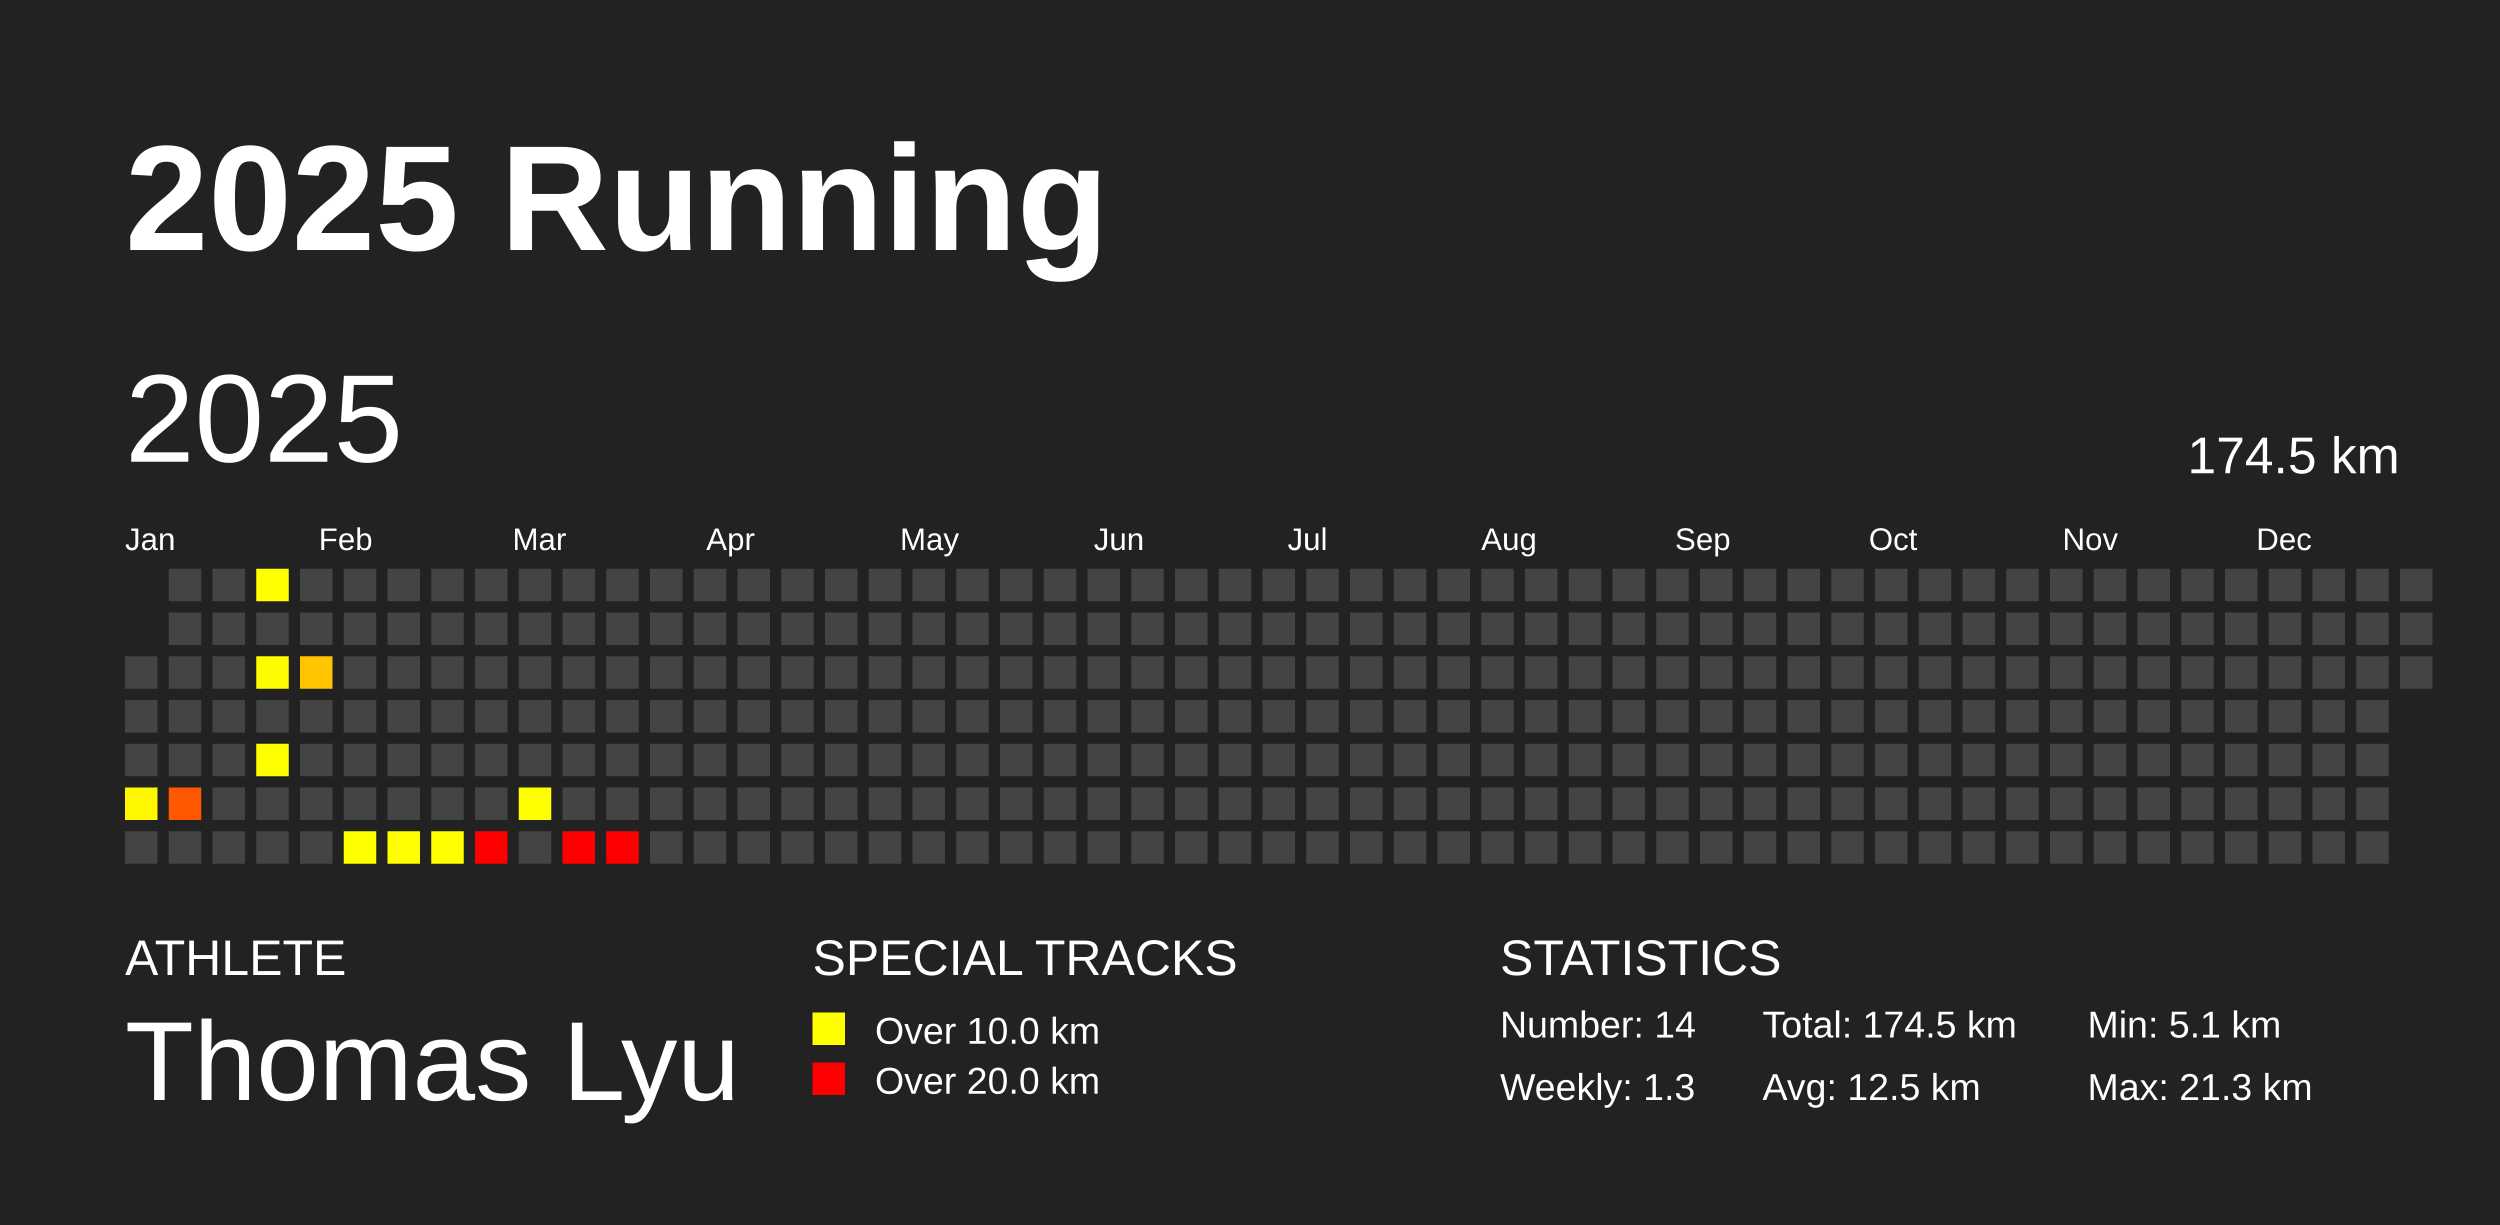
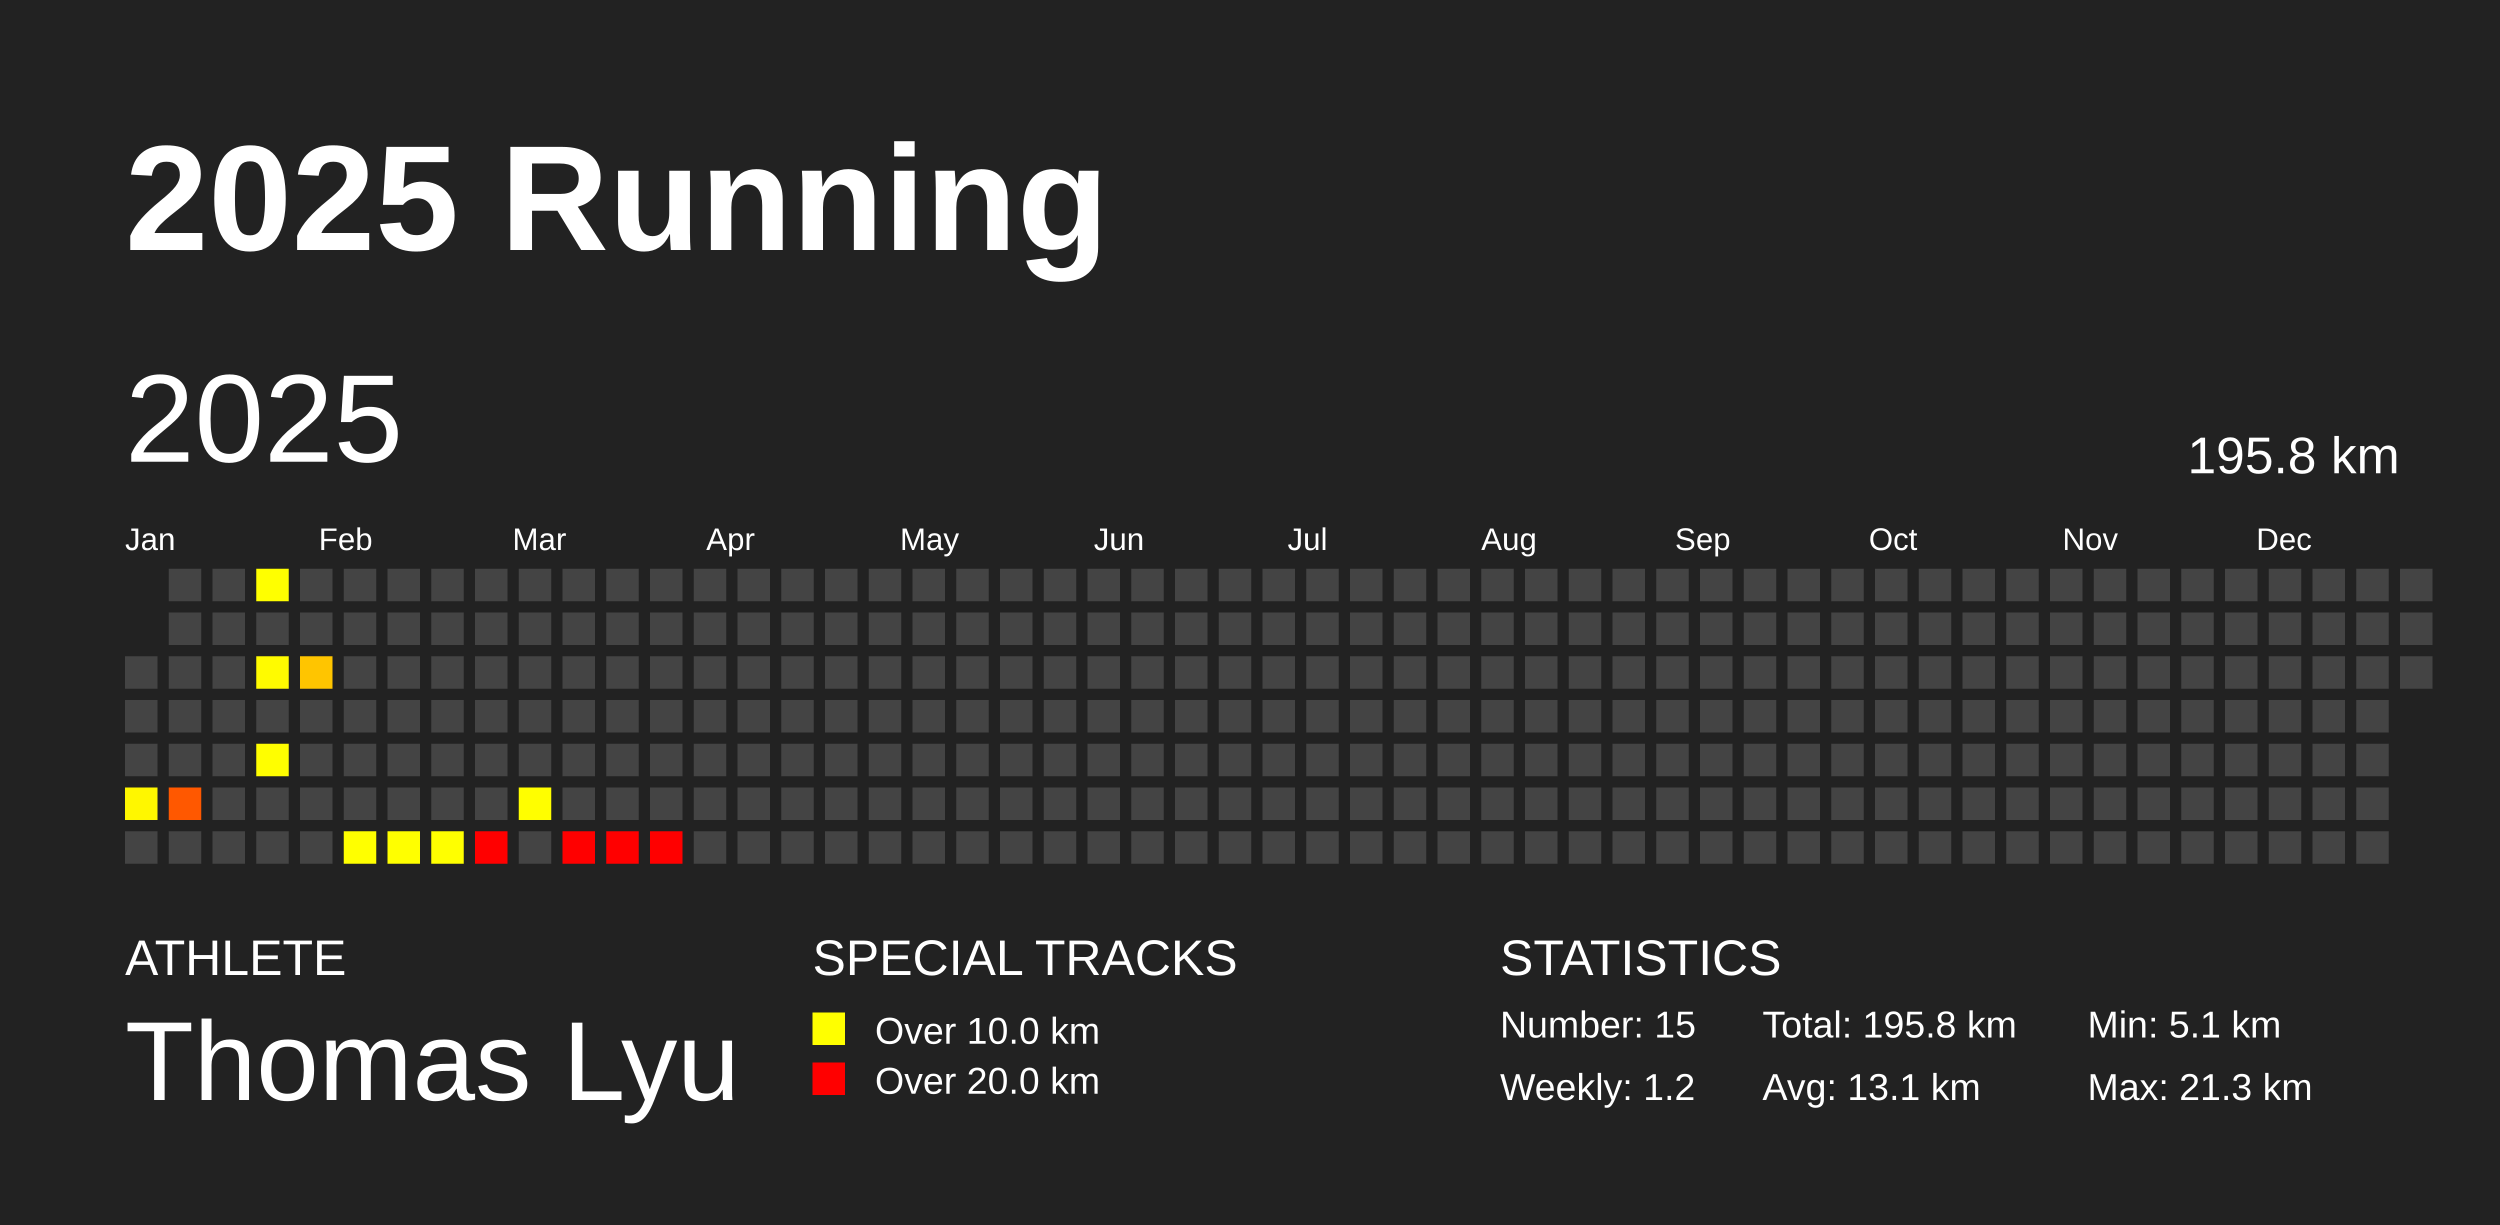
<svg xmlns="http://www.w3.org/2000/svg" baseProfile="full" height="98mm" version="1.1" viewBox="0,0,200,98" width="200mm">
  <defs />
  <rect fill="#222222" height="98" width="200" x="0" y="0" />
  <text fill="#FFFFFF" style="font-size:12px; font-family:Arial; font-weight:bold;" x="10" y="20">2025 Running</text>
  <text fill="#FFFFFF" style="font-size:4px; font-family:Arial" x="10" y="78">ATHLETE</text>
  <text fill="#FFFFFF" style="font-size:9px; font-family:Arial" x="10" y="88">Thomas Lyu</text>
  <text fill="#FFFFFF" style="font-size:4px; font-family:Arial" x="65" y="78">SPECIAL TRACKS</text>
  <rect fill="yellow" height="2.6" width="2.6" x="65" y="81" />
  <text fill="#FFFFFF" style="font-size:3px; font-family:Arial" x="70" y="83.5">Over 10.0 km</text>
  <rect fill="red" height="2.6" width="2.6" x="65" y="85" />
  <text fill="#FFFFFF" style="font-size:3px; font-family:Arial" x="70" y="87.5">Over 20.0 km</text>
  <text fill="#FFFFFF" style="font-size:4px; font-family:Arial" x="120" y="78">STATISTICS</text>
-   <text fill="#FFFFFF" style="font-size:3px; font-family:Arial" x="120" y="83">Number: 14</text>
-   <text fill="#FFFFFF" style="font-size:3px; font-family:Arial" x="120" y="88">Weekly: 1.3</text>
-   <text fill="#FFFFFF" style="font-size:3px; font-family:Arial" x="141" y="83">Total: 174.5 km</text>
-   <text fill="#FFFFFF" style="font-size:3px; font-family:Arial" x="141" y="88">Avg: 12.5 km</text>
+   <text fill="#FFFFFF" style="font-size:3px; font-family:Arial" x="120" y="83">Number: 15</text>
+   <text fill="#FFFFFF" style="font-size:3px; font-family:Arial" x="120" y="88">Weekly: 1.2</text>
+   <text fill="#FFFFFF" style="font-size:3px; font-family:Arial" x="141" y="83">Total: 195.8 km</text>
+   <text fill="#FFFFFF" style="font-size:3px; font-family:Arial" x="141" y="88">Avg: 13.1 km</text>
  <text fill="#FFFFFF" style="font-size:3px; font-family:Arial" x="167" y="83">Min: 5.1 km</text>
  <text fill="#FFFFFF" style="font-size:3px; font-family:Arial" x="167" y="88">Max: 21.3 km</text>
  <text dominant-baseline="hanging" fill="#FFFFFF" style="font-size:10.0px; font-family:Arial;" x="10" y="30">2025</text>
-   <text dominant-baseline="hanging" fill="#FFFFFF" style="font-size:4.125px; font-family:Arial;" x="175" y="35">174.5 km</text>
+   <text dominant-baseline="hanging" fill="#FFFFFF" style="font-size:4.125px; font-family:Arial;" x="175" y="35">195.8 km</text>
  <text fill="#FFFFFF" style="font-size:2.5px; font-family:Arial" x="10.0" y="44">Jan</text>
  <text fill="#FFFFFF" style="font-size:2.5px; font-family:Arial" x="25.5" y="44">Feb</text>
  <text fill="#FFFFFF" style="font-size:2.5px; font-family:Arial" x="41.0" y="44">Mar</text>
  <text fill="#FFFFFF" style="font-size:2.5px; font-family:Arial" x="56.5" y="44">Apr</text>
  <text fill="#FFFFFF" style="font-size:2.5px; font-family:Arial" x="72.0" y="44">May</text>
  <text fill="#FFFFFF" style="font-size:2.5px; font-family:Arial" x="87.5" y="44">Jun</text>
  <text fill="#FFFFFF" style="font-size:2.5px; font-family:Arial" x="103.0" y="44">Jul</text>
  <text fill="#FFFFFF" style="font-size:2.5px; font-family:Arial" x="118.5" y="44">Aug</text>
  <text fill="#FFFFFF" style="font-size:2.5px; font-family:Arial" x="134.0" y="44">Sep</text>
  <text fill="#FFFFFF" style="font-size:2.5px; font-family:Arial" x="149.5" y="44">Oct</text>
  <text fill="#FFFFFF" style="font-size:2.5px; font-family:Arial" x="165.0" y="44">Nov</text>
  <text fill="#FFFFFF" style="font-size:2.5px; font-family:Arial" x="180.5" y="44">Dec</text>
  <rect fill="#444444" height="2.6" width="2.6" x="10.0" y="52.5" />
  <rect fill="#444444" height="2.6" width="2.6" x="10.0" y="56.0" />
  <rect fill="#444444" height="2.6" width="2.6" x="10.0" y="59.5" />
  <rect fill="#fff700" height="2.6" width="2.6" x="10.0" y="63.0" />
  <rect fill="#444444" height="2.6" width="2.6" x="10.0" y="66.5" />
  <rect fill="#444444" height="2.6" width="2.6" x="13.5" y="45.5" />
  <rect fill="#444444" height="2.6" width="2.6" x="13.5" y="49.0" />
  <rect fill="#444444" height="2.6" width="2.6" x="13.5" y="52.5" />
  <rect fill="#444444" height="2.6" width="2.6" x="13.5" y="56.0" />
  <rect fill="#444444" height="2.6" width="2.6" x="13.5" y="59.5" />
  <rect fill="#ff5800" height="2.6" width="2.6" x="13.5" y="63.0" />
  <rect fill="#444444" height="2.6" width="2.6" x="13.5" y="66.5" />
  <rect fill="#444444" height="2.6" width="2.6" x="17.0" y="45.5" />
  <rect fill="#444444" height="2.6" width="2.6" x="17.0" y="49.0" />
  <rect fill="#444444" height="2.6" width="2.6" x="17.0" y="52.5" />
  <rect fill="#444444" height="2.6" width="2.6" x="17.0" y="56.0" />
  <rect fill="#444444" height="2.6" width="2.6" x="17.0" y="59.5" />
  <rect fill="#444444" height="2.6" width="2.6" x="17.0" y="63.0" />
  <rect fill="#444444" height="2.6" width="2.6" x="17.0" y="66.5" />
  <rect fill="#ffff00" height="2.6" width="2.6" x="20.5" y="45.5" />
  <rect fill="#444444" height="2.6" width="2.6" x="20.5" y="49.0" />
  <rect fill="#fffb00" height="2.6" width="2.6" x="20.5" y="52.5" />
  <rect fill="#444444" height="2.6" width="2.6" x="20.5" y="56.0" />
  <rect fill="#fffe00" height="2.6" width="2.6" x="20.5" y="59.5" />
  <rect fill="#444444" height="2.6" width="2.6" x="20.5" y="63.0" />
  <rect fill="#444444" height="2.6" width="2.6" x="20.5" y="66.5" />
  <rect fill="#444444" height="2.6" width="2.6" x="24.0" y="45.5" />
  <rect fill="#444444" height="2.6" width="2.6" x="24.0" y="49.0" />
  <rect fill="#ffc500" height="2.6" width="2.6" x="24.0" y="52.5" />
  <rect fill="#444444" height="2.6" width="2.6" x="24.0" y="56.0" />
  <rect fill="#444444" height="2.6" width="2.6" x="24.0" y="59.5" />
  <rect fill="#444444" height="2.6" width="2.6" x="24.0" y="63.0" />
  <rect fill="#444444" height="2.6" width="2.6" x="24.0" y="66.5" />
  <rect fill="#444444" height="2.6" width="2.6" x="27.5" y="45.5" />
  <rect fill="#444444" height="2.6" width="2.6" x="27.5" y="49.0" />
  <rect fill="#444444" height="2.6" width="2.6" x="27.5" y="52.5" />
  <rect fill="#444444" height="2.6" width="2.6" x="27.5" y="56.0" />
  <rect fill="#444444" height="2.6" width="2.6" x="27.5" y="59.5" />
  <rect fill="#444444" height="2.6" width="2.6" x="27.5" y="63.0" />
  <rect fill="#ffff00" height="2.6" width="2.6" x="27.5" y="66.5" />
  <rect fill="#444444" height="2.6" width="2.6" x="31.0" y="45.5" />
  <rect fill="#444444" height="2.6" width="2.6" x="31.0" y="49.0" />
  <rect fill="#444444" height="2.6" width="2.6" x="31.0" y="52.5" />
  <rect fill="#444444" height="2.6" width="2.6" x="31.0" y="56.0" />
  <rect fill="#444444" height="2.6" width="2.6" x="31.0" y="59.5" />
  <rect fill="#444444" height="2.6" width="2.6" x="31.0" y="63.0" />
  <rect fill="#ffff00" height="2.6" width="2.6" x="31.0" y="66.5" />
  <rect fill="#444444" height="2.6" width="2.6" x="34.5" y="45.5" />
  <rect fill="#444444" height="2.6" width="2.6" x="34.5" y="49.0" />
  <rect fill="#444444" height="2.6" width="2.6" x="34.5" y="52.5" />
  <rect fill="#444444" height="2.6" width="2.6" x="34.5" y="56.0" />
  <rect fill="#444444" height="2.6" width="2.6" x="34.5" y="59.5" />
  <rect fill="#444444" height="2.6" width="2.6" x="34.5" y="63.0" />
  <rect fill="#ffff00" height="2.6" width="2.6" x="34.5" y="66.5" />
  <rect fill="#444444" height="2.6" width="2.6" x="38.0" y="45.5" />
  <rect fill="#444444" height="2.6" width="2.6" x="38.0" y="49.0" />
  <rect fill="#444444" height="2.6" width="2.6" x="38.0" y="52.5" />
  <rect fill="#444444" height="2.6" width="2.6" x="38.0" y="56.0" />
  <rect fill="#444444" height="2.6" width="2.6" x="38.0" y="59.5" />
  <rect fill="#444444" height="2.6" width="2.6" x="38.0" y="63.0" />
  <rect fill="red" height="2.6" width="2.6" x="38.0" y="66.5" />
  <rect fill="#444444" height="2.6" width="2.6" x="41.5" y="45.5" />
  <rect fill="#444444" height="2.6" width="2.6" x="41.5" y="49.0" />
  <rect fill="#444444" height="2.6" width="2.6" x="41.5" y="52.5" />
  <rect fill="#444444" height="2.6" width="2.6" x="41.5" y="56.0" />
  <rect fill="#444444" height="2.6" width="2.6" x="41.5" y="59.5" />
  <rect fill="#fffe00" height="2.6" width="2.6" x="41.5" y="63.0" />
  <rect fill="#444444" height="2.6" width="2.6" x="41.5" y="66.5" />
  <rect fill="#444444" height="2.6" width="2.6" x="45.0" y="45.5" />
  <rect fill="#444444" height="2.6" width="2.6" x="45.0" y="49.0" />
  <rect fill="#444444" height="2.6" width="2.6" x="45.0" y="52.5" />
  <rect fill="#444444" height="2.6" width="2.6" x="45.0" y="56.0" />
  <rect fill="#444444" height="2.6" width="2.6" x="45.0" y="59.5" />
  <rect fill="#444444" height="2.6" width="2.6" x="45.0" y="63.0" />
  <rect fill="red" height="2.6" width="2.6" x="45.0" y="66.5" />
  <rect fill="#444444" height="2.6" width="2.6" x="48.5" y="45.5" />
  <rect fill="#444444" height="2.6" width="2.6" x="48.5" y="49.0" />
  <rect fill="#444444" height="2.6" width="2.6" x="48.5" y="52.5" />
  <rect fill="#444444" height="2.6" width="2.6" x="48.5" y="56.0" />
  <rect fill="#444444" height="2.6" width="2.6" x="48.5" y="59.5" />
  <rect fill="#444444" height="2.6" width="2.6" x="48.5" y="63.0" />
  <rect fill="red" height="2.6" width="2.6" x="48.5" y="66.5" />
  <rect fill="#444444" height="2.6" width="2.6" x="52.0" y="45.5" />
  <rect fill="#444444" height="2.6" width="2.6" x="52.0" y="49.0" />
  <rect fill="#444444" height="2.6" width="2.6" x="52.0" y="52.5" />
  <rect fill="#444444" height="2.6" width="2.6" x="52.0" y="56.0" />
  <rect fill="#444444" height="2.6" width="2.6" x="52.0" y="59.5" />
  <rect fill="#444444" height="2.6" width="2.6" x="52.0" y="63.0" />
-   <rect fill="#444444" height="2.6" width="2.6" x="52.0" y="66.5" />
+   <rect fill="red" height="2.6" width="2.6" x="52.0" y="66.5" />
  <rect fill="#444444" height="2.6" width="2.6" x="55.5" y="45.5" />
  <rect fill="#444444" height="2.6" width="2.6" x="55.5" y="49.0" />
  <rect fill="#444444" height="2.6" width="2.6" x="55.5" y="52.5" />
  <rect fill="#444444" height="2.6" width="2.6" x="55.5" y="56.0" />
  <rect fill="#444444" height="2.6" width="2.6" x="55.5" y="59.5" />
  <rect fill="#444444" height="2.6" width="2.6" x="55.5" y="63.0" />
  <rect fill="#444444" height="2.6" width="2.6" x="55.5" y="66.5" />
  <rect fill="#444444" height="2.6" width="2.6" x="59.0" y="45.5" />
  <rect fill="#444444" height="2.6" width="2.6" x="59.0" y="49.0" />
  <rect fill="#444444" height="2.6" width="2.6" x="59.0" y="52.5" />
  <rect fill="#444444" height="2.6" width="2.6" x="59.0" y="56.0" />
  <rect fill="#444444" height="2.6" width="2.6" x="59.0" y="59.5" />
  <rect fill="#444444" height="2.6" width="2.6" x="59.0" y="63.0" />
  <rect fill="#444444" height="2.6" width="2.6" x="59.0" y="66.5" />
  <rect fill="#444444" height="2.6" width="2.6" x="62.5" y="45.5" />
  <rect fill="#444444" height="2.6" width="2.6" x="62.5" y="49.0" />
  <rect fill="#444444" height="2.6" width="2.6" x="62.5" y="52.5" />
  <rect fill="#444444" height="2.6" width="2.6" x="62.5" y="56.0" />
  <rect fill="#444444" height="2.6" width="2.6" x="62.5" y="59.5" />
  <rect fill="#444444" height="2.6" width="2.6" x="62.5" y="63.0" />
  <rect fill="#444444" height="2.6" width="2.6" x="62.5" y="66.5" />
  <rect fill="#444444" height="2.6" width="2.6" x="66.0" y="45.5" />
  <rect fill="#444444" height="2.6" width="2.6" x="66.0" y="49.0" />
  <rect fill="#444444" height="2.6" width="2.6" x="66.0" y="52.5" />
  <rect fill="#444444" height="2.6" width="2.6" x="66.0" y="56.0" />
  <rect fill="#444444" height="2.6" width="2.6" x="66.0" y="59.5" />
  <rect fill="#444444" height="2.6" width="2.6" x="66.0" y="63.0" />
  <rect fill="#444444" height="2.6" width="2.6" x="66.0" y="66.5" />
  <rect fill="#444444" height="2.6" width="2.6" x="69.5" y="45.5" />
  <rect fill="#444444" height="2.6" width="2.6" x="69.5" y="49.0" />
  <rect fill="#444444" height="2.6" width="2.6" x="69.5" y="52.5" />
  <rect fill="#444444" height="2.6" width="2.6" x="69.5" y="56.0" />
  <rect fill="#444444" height="2.6" width="2.6" x="69.5" y="59.5" />
  <rect fill="#444444" height="2.6" width="2.6" x="69.5" y="63.0" />
  <rect fill="#444444" height="2.6" width="2.6" x="69.5" y="66.5" />
  <rect fill="#444444" height="2.6" width="2.6" x="73.0" y="45.5" />
  <rect fill="#444444" height="2.6" width="2.6" x="73.0" y="49.0" />
  <rect fill="#444444" height="2.6" width="2.6" x="73.0" y="52.5" />
  <rect fill="#444444" height="2.6" width="2.6" x="73.0" y="56.0" />
  <rect fill="#444444" height="2.6" width="2.6" x="73.0" y="59.5" />
  <rect fill="#444444" height="2.6" width="2.6" x="73.0" y="63.0" />
  <rect fill="#444444" height="2.6" width="2.6" x="73.0" y="66.5" />
  <rect fill="#444444" height="2.6" width="2.6" x="76.5" y="45.5" />
  <rect fill="#444444" height="2.6" width="2.6" x="76.5" y="49.0" />
  <rect fill="#444444" height="2.6" width="2.6" x="76.5" y="52.5" />
  <rect fill="#444444" height="2.6" width="2.6" x="76.5" y="56.0" />
  <rect fill="#444444" height="2.6" width="2.6" x="76.5" y="59.5" />
  <rect fill="#444444" height="2.6" width="2.6" x="76.5" y="63.0" />
  <rect fill="#444444" height="2.6" width="2.6" x="76.5" y="66.5" />
  <rect fill="#444444" height="2.6" width="2.6" x="80.0" y="45.5" />
  <rect fill="#444444" height="2.6" width="2.6" x="80.0" y="49.0" />
  <rect fill="#444444" height="2.6" width="2.6" x="80.0" y="52.5" />
  <rect fill="#444444" height="2.6" width="2.6" x="80.0" y="56.0" />
  <rect fill="#444444" height="2.6" width="2.6" x="80.0" y="59.5" />
  <rect fill="#444444" height="2.6" width="2.6" x="80.0" y="63.0" />
  <rect fill="#444444" height="2.6" width="2.6" x="80.0" y="66.5" />
  <rect fill="#444444" height="2.6" width="2.6" x="83.5" y="45.5" />
  <rect fill="#444444" height="2.6" width="2.6" x="83.5" y="49.0" />
  <rect fill="#444444" height="2.6" width="2.6" x="83.5" y="52.5" />
  <rect fill="#444444" height="2.6" width="2.6" x="83.5" y="56.0" />
  <rect fill="#444444" height="2.6" width="2.6" x="83.5" y="59.5" />
  <rect fill="#444444" height="2.6" width="2.6" x="83.5" y="63.0" />
  <rect fill="#444444" height="2.6" width="2.6" x="83.5" y="66.5" />
  <rect fill="#444444" height="2.6" width="2.6" x="87.0" y="45.5" />
  <rect fill="#444444" height="2.6" width="2.6" x="87.0" y="49.0" />
  <rect fill="#444444" height="2.6" width="2.6" x="87.0" y="52.5" />
  <rect fill="#444444" height="2.6" width="2.6" x="87.0" y="56.0" />
  <rect fill="#444444" height="2.6" width="2.6" x="87.0" y="59.5" />
  <rect fill="#444444" height="2.6" width="2.6" x="87.0" y="63.0" />
  <rect fill="#444444" height="2.6" width="2.6" x="87.0" y="66.5" />
  <rect fill="#444444" height="2.6" width="2.6" x="90.5" y="45.5" />
  <rect fill="#444444" height="2.6" width="2.6" x="90.5" y="49.0" />
  <rect fill="#444444" height="2.6" width="2.6" x="90.5" y="52.5" />
  <rect fill="#444444" height="2.6" width="2.6" x="90.5" y="56.0" />
  <rect fill="#444444" height="2.6" width="2.6" x="90.5" y="59.5" />
  <rect fill="#444444" height="2.6" width="2.6" x="90.5" y="63.0" />
  <rect fill="#444444" height="2.6" width="2.6" x="90.5" y="66.5" />
  <rect fill="#444444" height="2.6" width="2.6" x="94.0" y="45.5" />
  <rect fill="#444444" height="2.6" width="2.6" x="94.0" y="49.0" />
  <rect fill="#444444" height="2.6" width="2.6" x="94.0" y="52.5" />
  <rect fill="#444444" height="2.6" width="2.6" x="94.0" y="56.0" />
  <rect fill="#444444" height="2.6" width="2.6" x="94.0" y="59.5" />
  <rect fill="#444444" height="2.6" width="2.6" x="94.0" y="63.0" />
  <rect fill="#444444" height="2.6" width="2.6" x="94.0" y="66.5" />
  <rect fill="#444444" height="2.6" width="2.6" x="97.5" y="45.5" />
  <rect fill="#444444" height="2.6" width="2.6" x="97.5" y="49.0" />
  <rect fill="#444444" height="2.6" width="2.6" x="97.5" y="52.5" />
  <rect fill="#444444" height="2.6" width="2.6" x="97.5" y="56.0" />
  <rect fill="#444444" height="2.6" width="2.6" x="97.5" y="59.5" />
  <rect fill="#444444" height="2.6" width="2.6" x="97.5" y="63.0" />
  <rect fill="#444444" height="2.6" width="2.6" x="97.5" y="66.5" />
  <rect fill="#444444" height="2.6" width="2.6" x="101.0" y="45.5" />
  <rect fill="#444444" height="2.6" width="2.6" x="101.0" y="49.0" />
  <rect fill="#444444" height="2.6" width="2.6" x="101.0" y="52.5" />
  <rect fill="#444444" height="2.6" width="2.6" x="101.0" y="56.0" />
  <rect fill="#444444" height="2.6" width="2.6" x="101.0" y="59.5" />
  <rect fill="#444444" height="2.6" width="2.6" x="101.0" y="63.0" />
  <rect fill="#444444" height="2.6" width="2.6" x="101.0" y="66.5" />
  <rect fill="#444444" height="2.6" width="2.6" x="104.5" y="45.5" />
  <rect fill="#444444" height="2.6" width="2.6" x="104.5" y="49.0" />
  <rect fill="#444444" height="2.6" width="2.6" x="104.5" y="52.5" />
  <rect fill="#444444" height="2.6" width="2.6" x="104.5" y="56.0" />
  <rect fill="#444444" height="2.6" width="2.6" x="104.5" y="59.5" />
  <rect fill="#444444" height="2.6" width="2.6" x="104.5" y="63.0" />
  <rect fill="#444444" height="2.6" width="2.6" x="104.5" y="66.5" />
  <rect fill="#444444" height="2.6" width="2.6" x="108.0" y="45.5" />
  <rect fill="#444444" height="2.6" width="2.6" x="108.0" y="49.0" />
  <rect fill="#444444" height="2.6" width="2.6" x="108.0" y="52.5" />
  <rect fill="#444444" height="2.6" width="2.6" x="108.0" y="56.0" />
  <rect fill="#444444" height="2.6" width="2.6" x="108.0" y="59.5" />
  <rect fill="#444444" height="2.6" width="2.6" x="108.0" y="63.0" />
  <rect fill="#444444" height="2.6" width="2.6" x="108.0" y="66.5" />
  <rect fill="#444444" height="2.6" width="2.6" x="111.5" y="45.5" />
  <rect fill="#444444" height="2.6" width="2.6" x="111.5" y="49.0" />
  <rect fill="#444444" height="2.6" width="2.6" x="111.5" y="52.5" />
  <rect fill="#444444" height="2.6" width="2.6" x="111.5" y="56.0" />
  <rect fill="#444444" height="2.6" width="2.6" x="111.5" y="59.5" />
  <rect fill="#444444" height="2.6" width="2.6" x="111.5" y="63.0" />
  <rect fill="#444444" height="2.6" width="2.6" x="111.5" y="66.5" />
  <rect fill="#444444" height="2.6" width="2.6" x="115.0" y="45.5" />
  <rect fill="#444444" height="2.6" width="2.6" x="115.0" y="49.0" />
  <rect fill="#444444" height="2.6" width="2.6" x="115.0" y="52.5" />
  <rect fill="#444444" height="2.6" width="2.6" x="115.0" y="56.0" />
  <rect fill="#444444" height="2.6" width="2.6" x="115.0" y="59.5" />
  <rect fill="#444444" height="2.6" width="2.6" x="115.0" y="63.0" />
  <rect fill="#444444" height="2.6" width="2.6" x="115.0" y="66.5" />
  <rect fill="#444444" height="2.6" width="2.6" x="118.5" y="45.5" />
  <rect fill="#444444" height="2.6" width="2.6" x="118.5" y="49.0" />
  <rect fill="#444444" height="2.6" width="2.6" x="118.5" y="52.5" />
  <rect fill="#444444" height="2.6" width="2.6" x="118.5" y="56.0" />
  <rect fill="#444444" height="2.6" width="2.6" x="118.5" y="59.5" />
  <rect fill="#444444" height="2.6" width="2.6" x="118.5" y="63.0" />
  <rect fill="#444444" height="2.6" width="2.6" x="118.5" y="66.5" />
  <rect fill="#444444" height="2.6" width="2.6" x="122.0" y="45.5" />
  <rect fill="#444444" height="2.6" width="2.6" x="122.0" y="49.0" />
  <rect fill="#444444" height="2.6" width="2.6" x="122.0" y="52.5" />
  <rect fill="#444444" height="2.6" width="2.6" x="122.0" y="56.0" />
  <rect fill="#444444" height="2.6" width="2.6" x="122.0" y="59.5" />
  <rect fill="#444444" height="2.6" width="2.6" x="122.0" y="63.0" />
  <rect fill="#444444" height="2.6" width="2.6" x="122.0" y="66.5" />
  <rect fill="#444444" height="2.6" width="2.6" x="125.5" y="45.5" />
  <rect fill="#444444" height="2.6" width="2.6" x="125.5" y="49.0" />
  <rect fill="#444444" height="2.6" width="2.6" x="125.5" y="52.5" />
  <rect fill="#444444" height="2.6" width="2.6" x="125.5" y="56.0" />
  <rect fill="#444444" height="2.6" width="2.6" x="125.5" y="59.5" />
  <rect fill="#444444" height="2.6" width="2.6" x="125.5" y="63.0" />
  <rect fill="#444444" height="2.6" width="2.6" x="125.5" y="66.5" />
  <rect fill="#444444" height="2.6" width="2.6" x="129.0" y="45.5" />
  <rect fill="#444444" height="2.6" width="2.6" x="129.0" y="49.0" />
  <rect fill="#444444" height="2.6" width="2.6" x="129.0" y="52.5" />
  <rect fill="#444444" height="2.6" width="2.6" x="129.0" y="56.0" />
  <rect fill="#444444" height="2.6" width="2.6" x="129.0" y="59.5" />
  <rect fill="#444444" height="2.6" width="2.6" x="129.0" y="63.0" />
  <rect fill="#444444" height="2.6" width="2.6" x="129.0" y="66.5" />
  <rect fill="#444444" height="2.6" width="2.6" x="132.5" y="45.5" />
  <rect fill="#444444" height="2.6" width="2.6" x="132.5" y="49.0" />
  <rect fill="#444444" height="2.6" width="2.6" x="132.5" y="52.5" />
  <rect fill="#444444" height="2.6" width="2.6" x="132.5" y="56.0" />
  <rect fill="#444444" height="2.6" width="2.6" x="132.5" y="59.5" />
  <rect fill="#444444" height="2.6" width="2.6" x="132.5" y="63.0" />
  <rect fill="#444444" height="2.6" width="2.6" x="132.5" y="66.5" />
  <rect fill="#444444" height="2.6" width="2.6" x="136.0" y="45.5" />
  <rect fill="#444444" height="2.6" width="2.6" x="136.0" y="49.0" />
  <rect fill="#444444" height="2.6" width="2.6" x="136.0" y="52.5" />
  <rect fill="#444444" height="2.6" width="2.6" x="136.0" y="56.0" />
  <rect fill="#444444" height="2.6" width="2.6" x="136.0" y="59.5" />
  <rect fill="#444444" height="2.6" width="2.6" x="136.0" y="63.0" />
  <rect fill="#444444" height="2.6" width="2.6" x="136.0" y="66.5" />
  <rect fill="#444444" height="2.6" width="2.6" x="139.5" y="45.5" />
  <rect fill="#444444" height="2.6" width="2.6" x="139.5" y="49.0" />
  <rect fill="#444444" height="2.6" width="2.6" x="139.5" y="52.5" />
  <rect fill="#444444" height="2.6" width="2.6" x="139.5" y="56.0" />
  <rect fill="#444444" height="2.6" width="2.6" x="139.5" y="59.5" />
  <rect fill="#444444" height="2.6" width="2.6" x="139.5" y="63.0" />
  <rect fill="#444444" height="2.6" width="2.6" x="139.5" y="66.5" />
  <rect fill="#444444" height="2.6" width="2.6" x="143.0" y="45.5" />
  <rect fill="#444444" height="2.6" width="2.6" x="143.0" y="49.0" />
  <rect fill="#444444" height="2.6" width="2.6" x="143.0" y="52.5" />
  <rect fill="#444444" height="2.6" width="2.6" x="143.0" y="56.0" />
  <rect fill="#444444" height="2.6" width="2.6" x="143.0" y="59.5" />
  <rect fill="#444444" height="2.6" width="2.6" x="143.0" y="63.0" />
  <rect fill="#444444" height="2.6" width="2.6" x="143.0" y="66.5" />
  <rect fill="#444444" height="2.6" width="2.6" x="146.5" y="45.5" />
  <rect fill="#444444" height="2.6" width="2.6" x="146.5" y="49.0" />
  <rect fill="#444444" height="2.6" width="2.6" x="146.5" y="52.5" />
  <rect fill="#444444" height="2.6" width="2.6" x="146.5" y="56.0" />
  <rect fill="#444444" height="2.6" width="2.6" x="146.5" y="59.5" />
  <rect fill="#444444" height="2.6" width="2.6" x="146.5" y="63.0" />
  <rect fill="#444444" height="2.6" width="2.6" x="146.5" y="66.5" />
  <rect fill="#444444" height="2.6" width="2.6" x="150.0" y="45.5" />
  <rect fill="#444444" height="2.6" width="2.6" x="150.0" y="49.0" />
  <rect fill="#444444" height="2.6" width="2.6" x="150.0" y="52.5" />
  <rect fill="#444444" height="2.6" width="2.6" x="150.0" y="56.0" />
  <rect fill="#444444" height="2.6" width="2.6" x="150.0" y="59.5" />
  <rect fill="#444444" height="2.6" width="2.6" x="150.0" y="63.0" />
  <rect fill="#444444" height="2.6" width="2.6" x="150.0" y="66.5" />
  <rect fill="#444444" height="2.6" width="2.6" x="153.5" y="45.5" />
  <rect fill="#444444" height="2.6" width="2.6" x="153.5" y="49.0" />
  <rect fill="#444444" height="2.6" width="2.6" x="153.5" y="52.5" />
  <rect fill="#444444" height="2.6" width="2.6" x="153.5" y="56.0" />
  <rect fill="#444444" height="2.6" width="2.6" x="153.5" y="59.5" />
  <rect fill="#444444" height="2.6" width="2.6" x="153.5" y="63.0" />
  <rect fill="#444444" height="2.6" width="2.6" x="153.5" y="66.5" />
  <rect fill="#444444" height="2.6" width="2.6" x="157.0" y="45.5" />
  <rect fill="#444444" height="2.6" width="2.6" x="157.0" y="49.0" />
  <rect fill="#444444" height="2.6" width="2.6" x="157.0" y="52.5" />
  <rect fill="#444444" height="2.6" width="2.6" x="157.0" y="56.0" />
  <rect fill="#444444" height="2.6" width="2.6" x="157.0" y="59.5" />
  <rect fill="#444444" height="2.6" width="2.6" x="157.0" y="63.0" />
  <rect fill="#444444" height="2.6" width="2.6" x="157.0" y="66.5" />
  <rect fill="#444444" height="2.6" width="2.6" x="160.5" y="45.5" />
  <rect fill="#444444" height="2.6" width="2.6" x="160.5" y="49.0" />
  <rect fill="#444444" height="2.6" width="2.6" x="160.5" y="52.5" />
  <rect fill="#444444" height="2.6" width="2.6" x="160.5" y="56.0" />
  <rect fill="#444444" height="2.6" width="2.6" x="160.5" y="59.5" />
  <rect fill="#444444" height="2.6" width="2.6" x="160.5" y="63.0" />
  <rect fill="#444444" height="2.6" width="2.6" x="160.5" y="66.5" />
  <rect fill="#444444" height="2.6" width="2.6" x="164.0" y="45.5" />
  <rect fill="#444444" height="2.6" width="2.6" x="164.0" y="49.0" />
  <rect fill="#444444" height="2.6" width="2.6" x="164.0" y="52.5" />
  <rect fill="#444444" height="2.6" width="2.6" x="164.0" y="56.0" />
  <rect fill="#444444" height="2.6" width="2.6" x="164.0" y="59.5" />
  <rect fill="#444444" height="2.6" width="2.6" x="164.0" y="63.0" />
  <rect fill="#444444" height="2.6" width="2.6" x="164.0" y="66.5" />
  <rect fill="#444444" height="2.6" width="2.6" x="167.5" y="45.5" />
  <rect fill="#444444" height="2.6" width="2.6" x="167.5" y="49.0" />
  <rect fill="#444444" height="2.6" width="2.6" x="167.5" y="52.5" />
  <rect fill="#444444" height="2.6" width="2.6" x="167.5" y="56.0" />
  <rect fill="#444444" height="2.6" width="2.6" x="167.5" y="59.5" />
  <rect fill="#444444" height="2.6" width="2.6" x="167.5" y="63.0" />
  <rect fill="#444444" height="2.6" width="2.6" x="167.5" y="66.5" />
  <rect fill="#444444" height="2.6" width="2.6" x="171.0" y="45.5" />
  <rect fill="#444444" height="2.6" width="2.6" x="171.0" y="49.0" />
  <rect fill="#444444" height="2.6" width="2.6" x="171.0" y="52.5" />
  <rect fill="#444444" height="2.6" width="2.6" x="171.0" y="56.0" />
  <rect fill="#444444" height="2.6" width="2.6" x="171.0" y="59.5" />
  <rect fill="#444444" height="2.6" width="2.6" x="171.0" y="63.0" />
  <rect fill="#444444" height="2.6" width="2.6" x="171.0" y="66.5" />
  <rect fill="#444444" height="2.6" width="2.6" x="174.5" y="45.5" />
  <rect fill="#444444" height="2.6" width="2.6" x="174.5" y="49.0" />
  <rect fill="#444444" height="2.6" width="2.6" x="174.5" y="52.5" />
  <rect fill="#444444" height="2.6" width="2.6" x="174.5" y="56.0" />
  <rect fill="#444444" height="2.6" width="2.6" x="174.5" y="59.5" />
  <rect fill="#444444" height="2.6" width="2.6" x="174.5" y="63.0" />
  <rect fill="#444444" height="2.6" width="2.6" x="174.5" y="66.5" />
  <rect fill="#444444" height="2.6" width="2.6" x="178.0" y="45.5" />
  <rect fill="#444444" height="2.6" width="2.6" x="178.0" y="49.0" />
  <rect fill="#444444" height="2.6" width="2.6" x="178.0" y="52.5" />
  <rect fill="#444444" height="2.6" width="2.6" x="178.0" y="56.0" />
  <rect fill="#444444" height="2.6" width="2.6" x="178.0" y="59.5" />
  <rect fill="#444444" height="2.6" width="2.6" x="178.0" y="63.0" />
  <rect fill="#444444" height="2.6" width="2.6" x="178.0" y="66.5" />
  <rect fill="#444444" height="2.6" width="2.6" x="181.5" y="45.5" />
  <rect fill="#444444" height="2.6" width="2.6" x="181.5" y="49.0" />
  <rect fill="#444444" height="2.6" width="2.6" x="181.5" y="52.5" />
  <rect fill="#444444" height="2.6" width="2.6" x="181.5" y="56.0" />
  <rect fill="#444444" height="2.6" width="2.6" x="181.5" y="59.5" />
  <rect fill="#444444" height="2.6" width="2.6" x="181.5" y="63.0" />
  <rect fill="#444444" height="2.6" width="2.6" x="181.5" y="66.5" />
  <rect fill="#444444" height="2.6" width="2.6" x="185.0" y="45.5" />
  <rect fill="#444444" height="2.6" width="2.6" x="185.0" y="49.0" />
  <rect fill="#444444" height="2.6" width="2.6" x="185.0" y="52.5" />
  <rect fill="#444444" height="2.6" width="2.6" x="185.0" y="56.0" />
  <rect fill="#444444" height="2.6" width="2.6" x="185.0" y="59.5" />
  <rect fill="#444444" height="2.6" width="2.6" x="185.0" y="63.0" />
  <rect fill="#444444" height="2.6" width="2.6" x="185.0" y="66.5" />
  <rect fill="#444444" height="2.6" width="2.6" x="188.5" y="45.5" />
  <rect fill="#444444" height="2.6" width="2.6" x="188.5" y="49.0" />
  <rect fill="#444444" height="2.6" width="2.6" x="188.5" y="52.5" />
  <rect fill="#444444" height="2.6" width="2.6" x="188.5" y="56.0" />
  <rect fill="#444444" height="2.6" width="2.6" x="188.5" y="59.5" />
  <rect fill="#444444" height="2.6" width="2.6" x="188.5" y="63.0" />
  <rect fill="#444444" height="2.6" width="2.6" x="188.5" y="66.5" />
  <rect fill="#444444" height="2.6" width="2.6" x="192.0" y="45.5" />
  <rect fill="#444444" height="2.6" width="2.6" x="192.0" y="49.0" />
  <rect fill="#444444" height="2.6" width="2.6" x="192.0" y="52.5" />
</svg>
